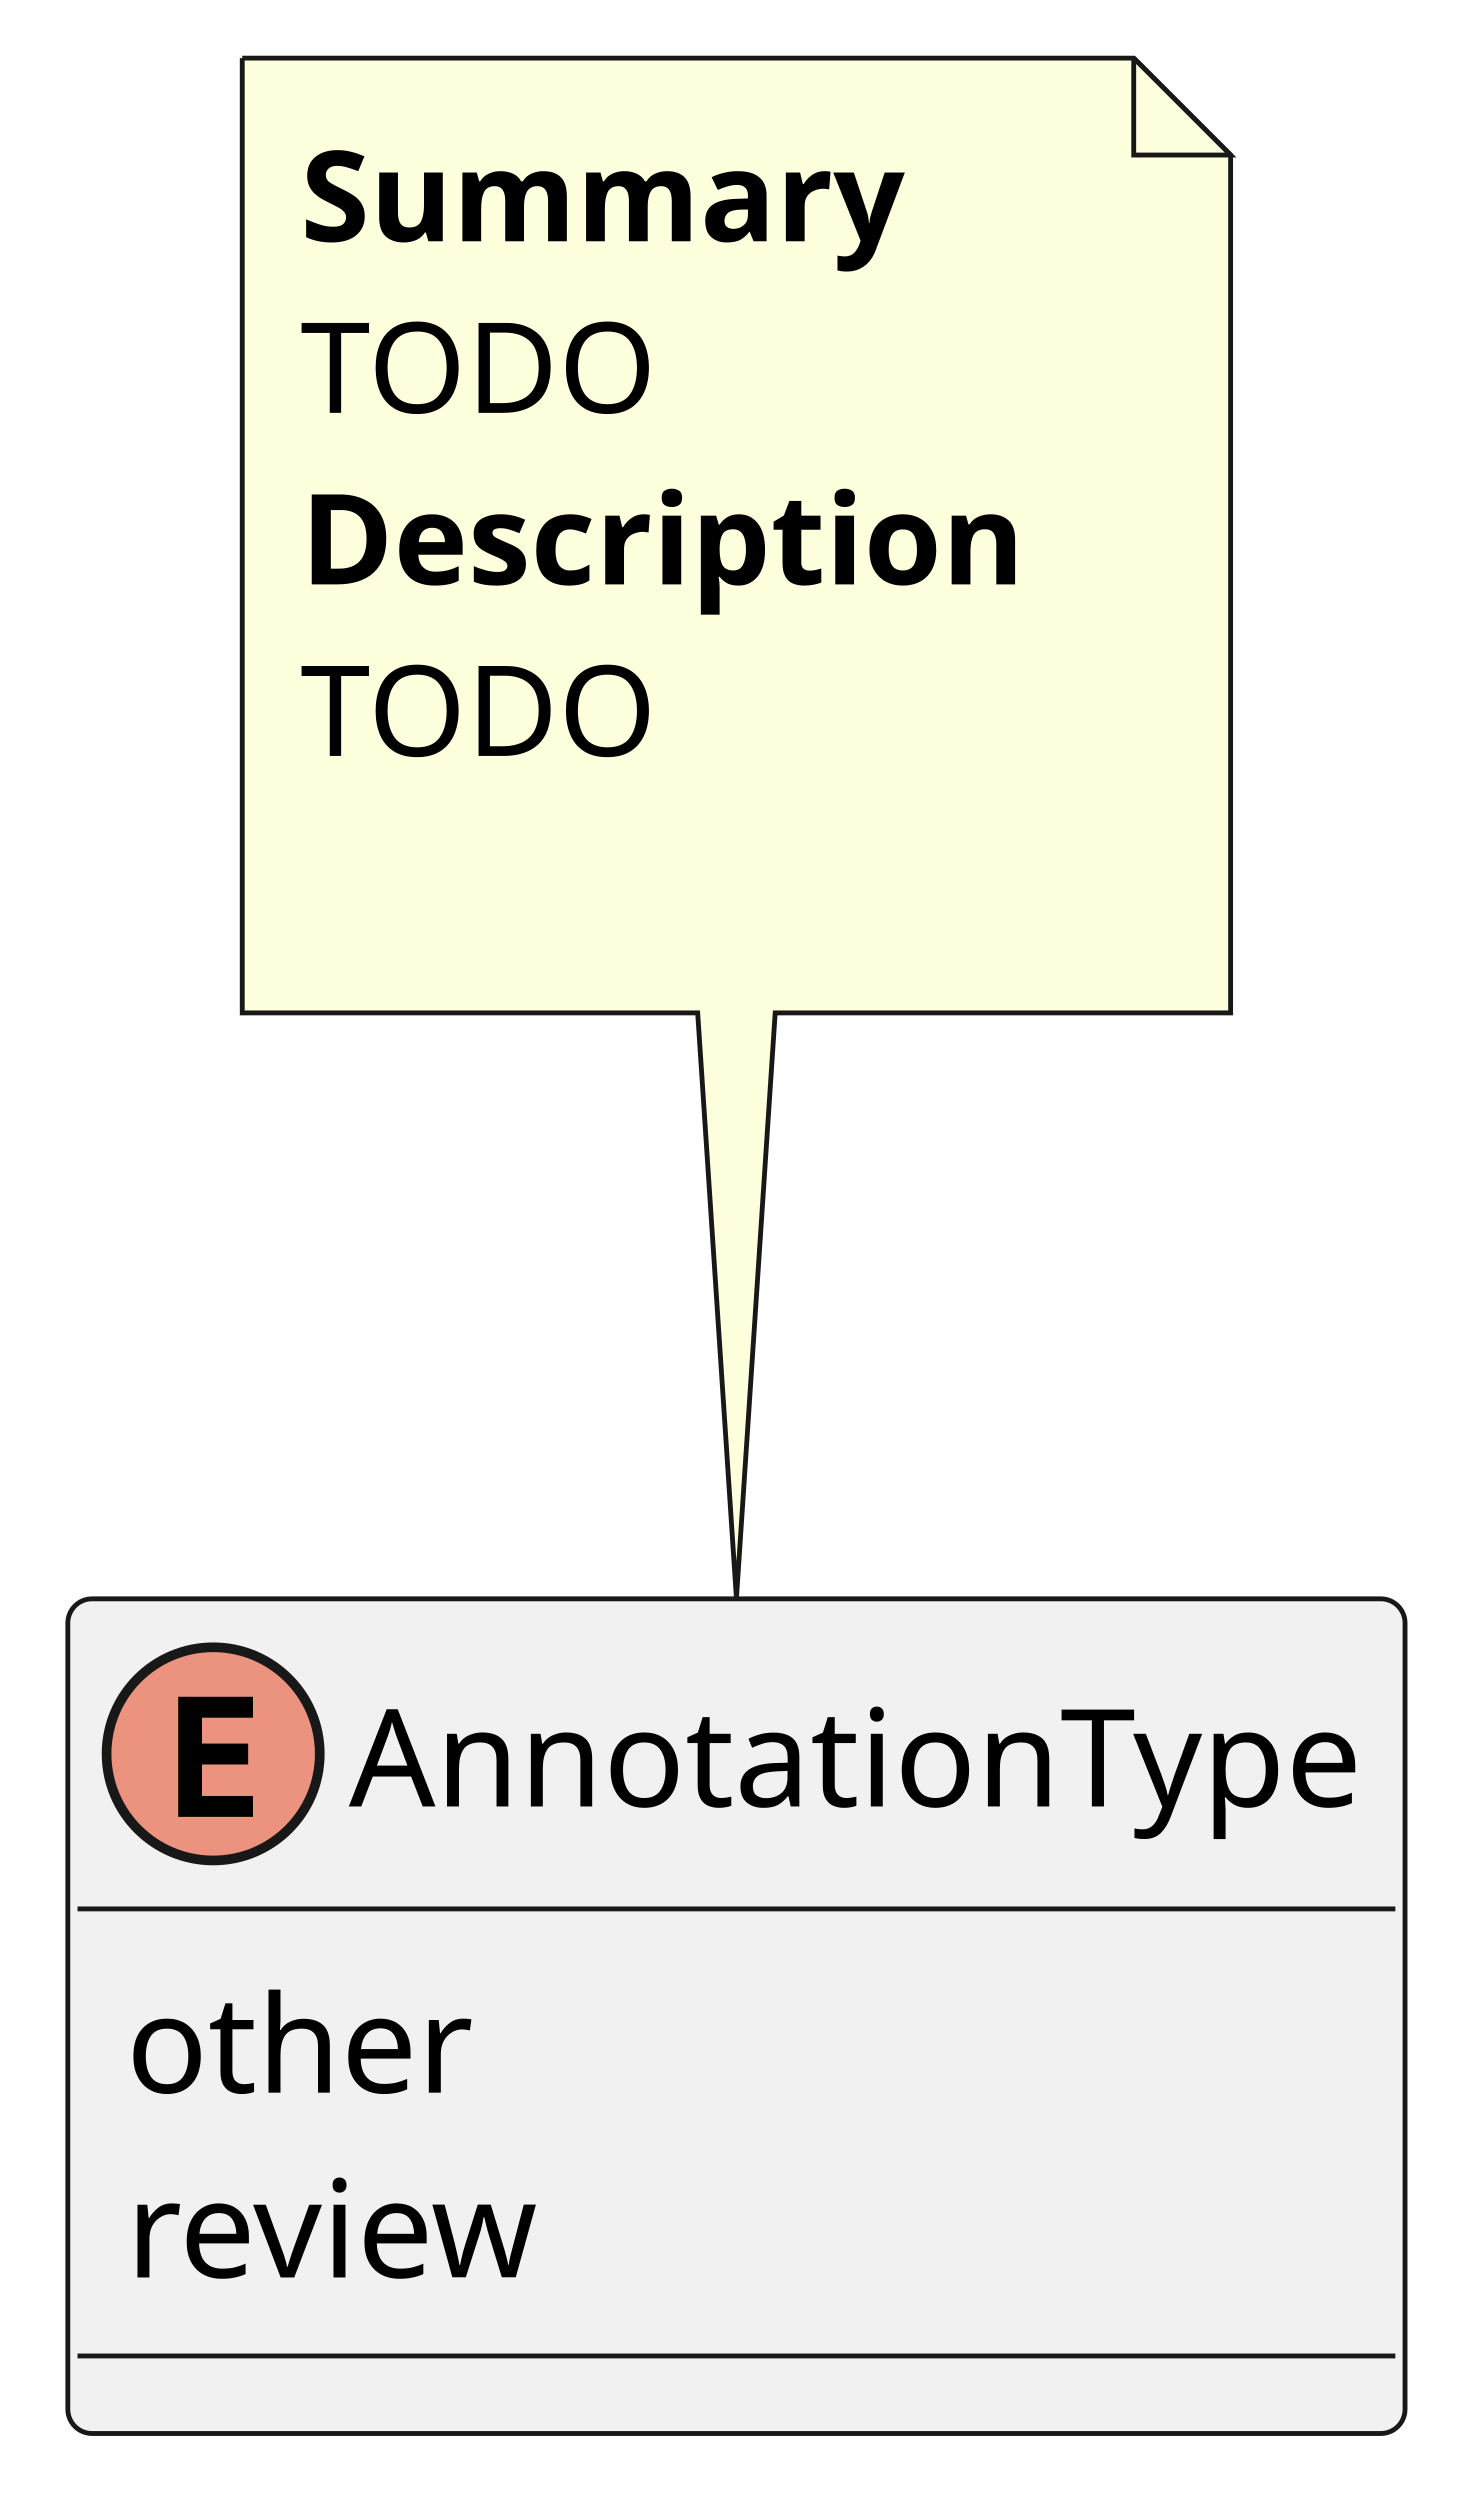
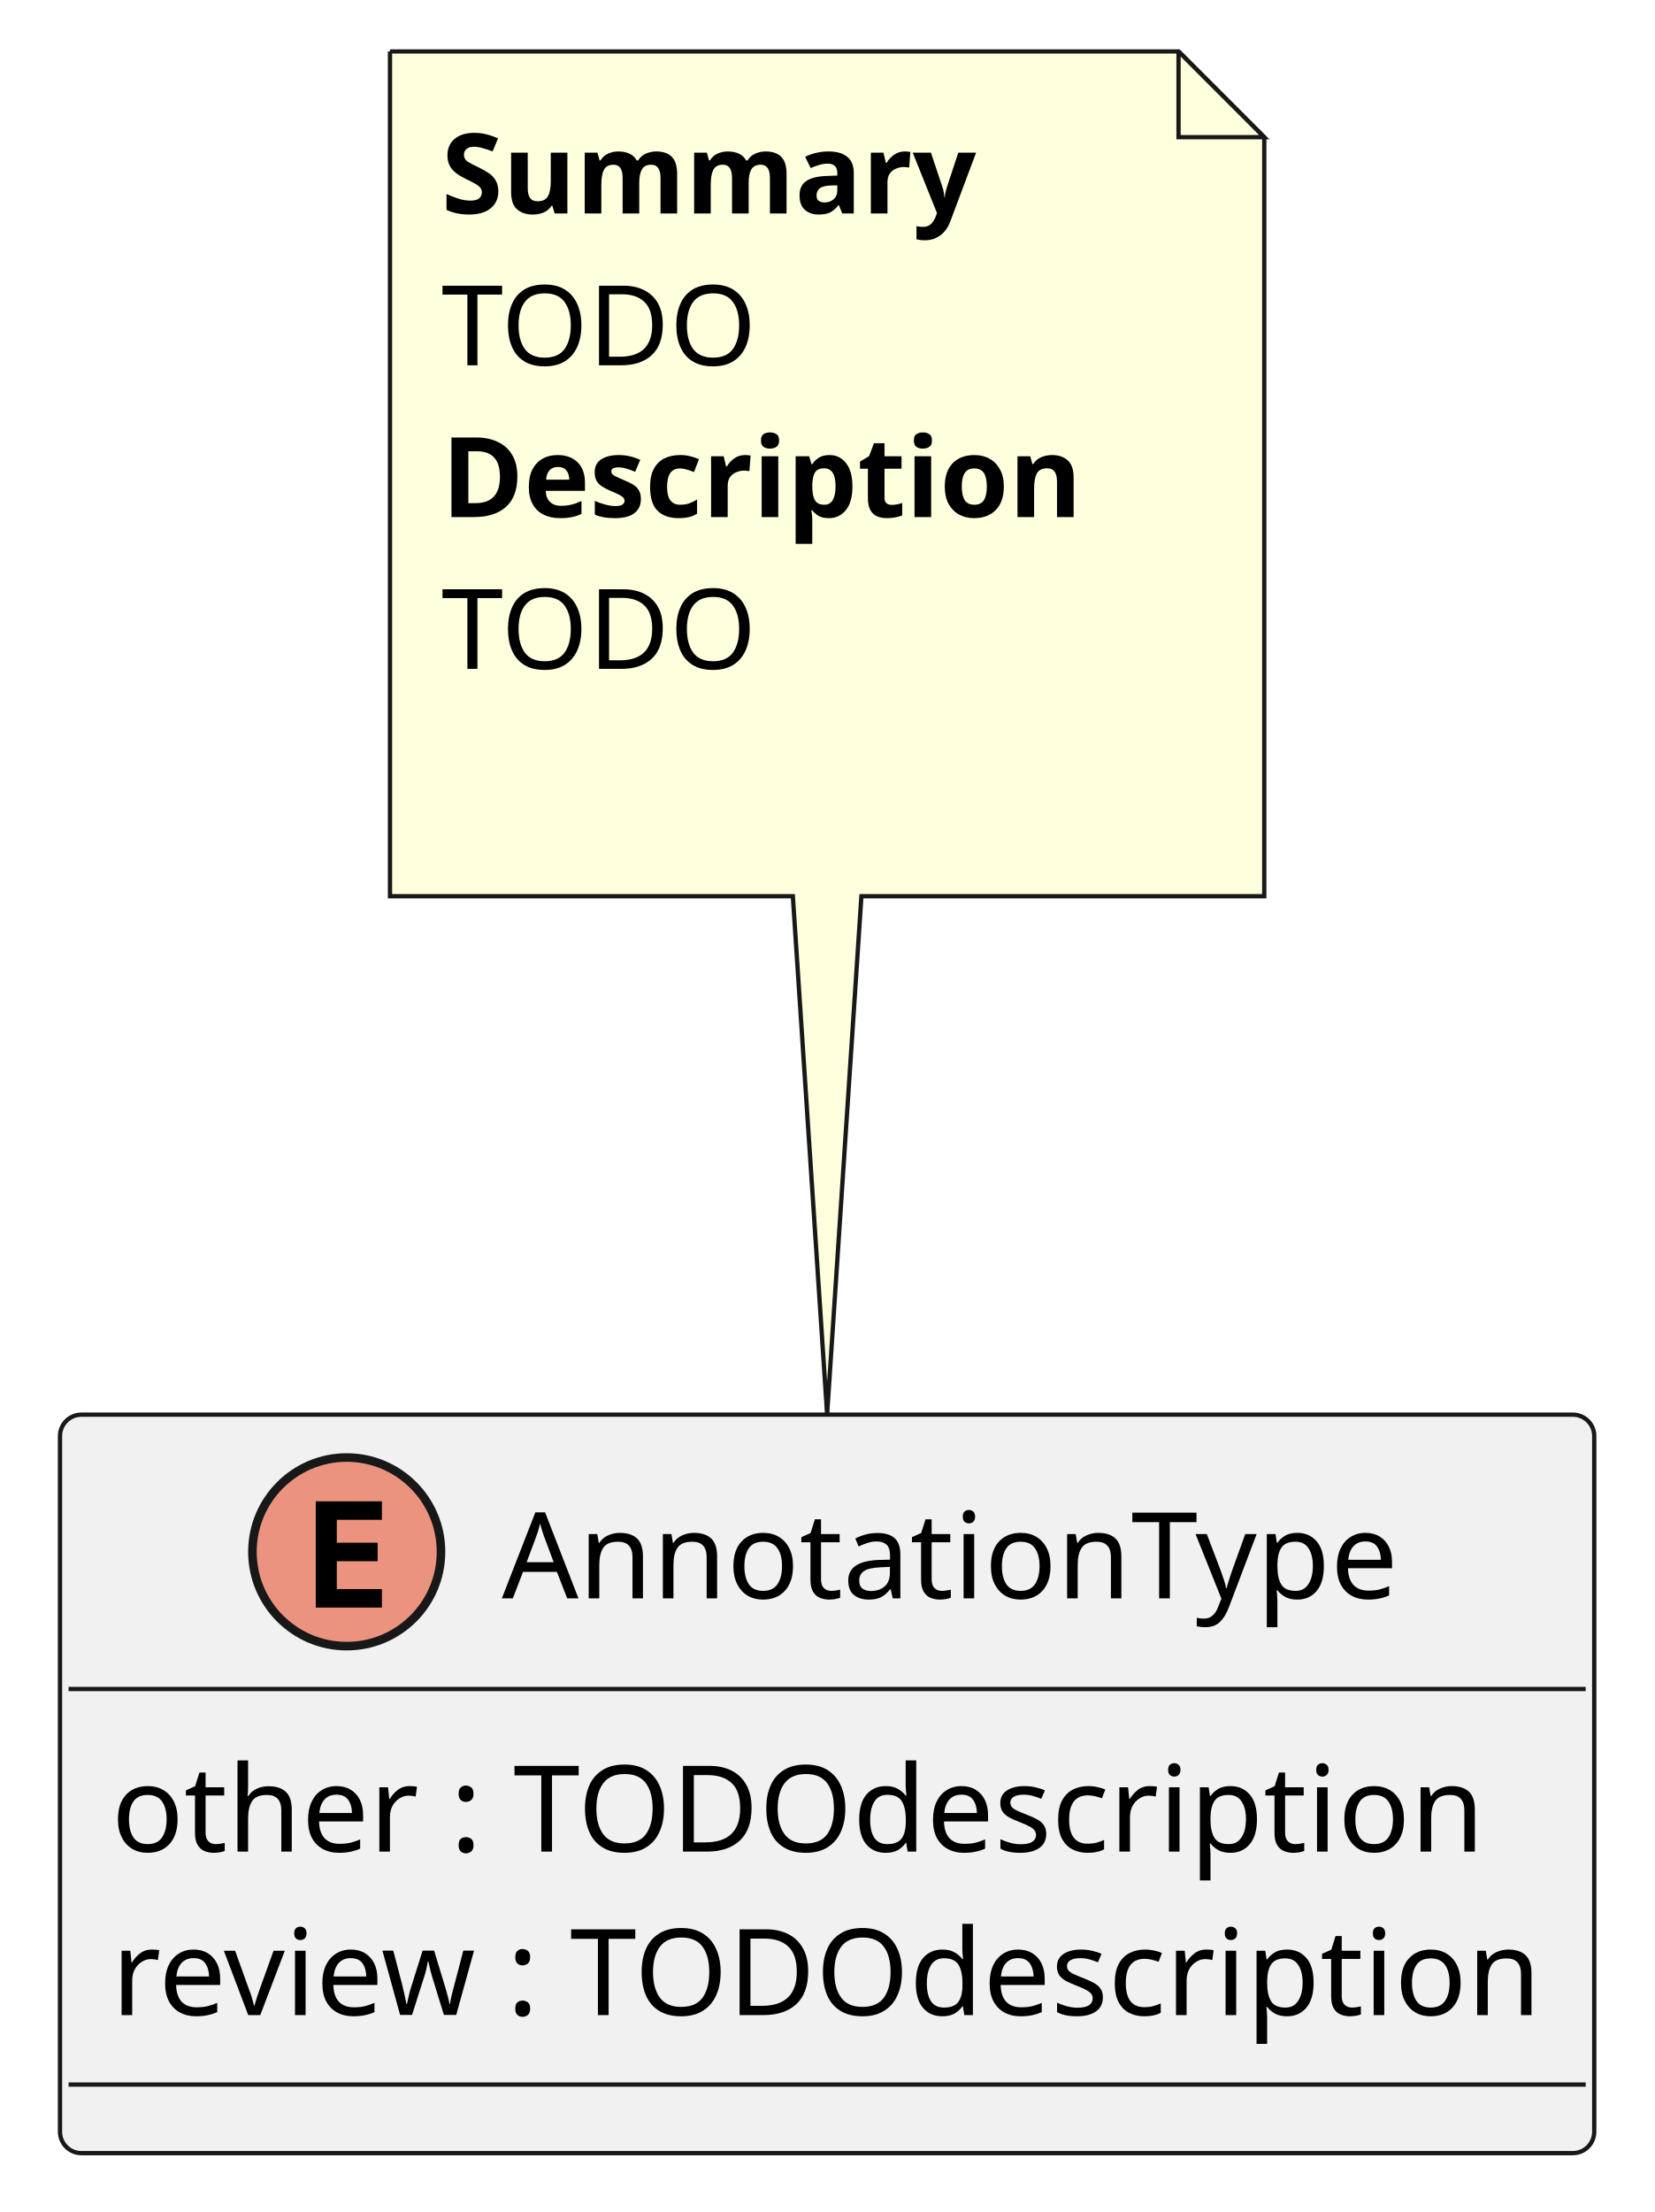
- <svg xmlns="http://www.w3.org/2000/svg" contentStyleType="text/css" height="258px" preserveAspectRatio="none" style="width:152px;height:258px;background:#FFFFFF;" version="1.1" viewBox="0 0 152 258" width="152px" zoomAndPan="magnify">
+ <svg xmlns="http://www.w3.org/2000/svg" contentStyleType="text/css" height="258px" preserveAspectRatio="none" style="width:193px;height:258px;background:#FFFFFF;" version="1.1" viewBox="0 0 193 258" width="193px" zoomAndPan="magnify">
  <defs />
  <g>
    <g id="elem_AnnotationType">
-       <rect codeLine="1" fill="#F1F1F1" height="86.136" id="AnnotationType" rx="2.5" ry="2.5" style="stroke:#181818;stroke-width:0.5;" width="138" x="7" y="165" />
-       <ellipse cx="22" cy="181" fill="#EB937F" rx="11" ry="11" style="stroke:#181818;stroke-width:1.0;" />
-       <path d="M18.391,175.109 L26.109,175.109 L26.109,177.266 L20.844,177.266 L20.844,179.938 L25.609,179.938 L25.609,182.094 L20.844,182.094 L20.844,185.344 L26.109,185.344 L26.109,187.5 L18.391,187.5 L18.391,175.109 Z " fill="#000000" />
-       <text fill="#000000" font-family="sans-serif" font-size="14" lengthAdjust="spacing" textLength="106" x="36" y="186.432">AnnotationType</text>
-       <line style="stroke:#181818;stroke-width:0.5;" x1="8" x2="144" y1="197" y2="197" />
-       <text fill="#000000" font-family="sans-serif" font-size="14" lengthAdjust="spacing" textLength="36" x="13" y="215.966">other</text>
-       <text fill="#000000" font-family="sans-serif" font-size="14" lengthAdjust="spacing" textLength="42" x="13" y="235.034">review</text>
-       <line style="stroke:#181818;stroke-width:0.5;" x1="8" x2="144" y1="243.136" y2="243.136" />
+       <rect codeLine="1" fill="#F1F1F1" height="86.136" id="AnnotationType" rx="2.5" ry="2.5" style="stroke:#181818;stroke-width:0.5;" width="179" x="7" y="165" />
+       <ellipse cx="40.45" cy="181" fill="#EB937F" rx="11" ry="11" style="stroke:#181818;stroke-width:1.0;" />
+       <path d="M36.841,175.109 L44.559,175.109 L44.559,177.266 L39.294,177.266 L39.294,179.938 L44.059,179.938 L44.059,182.094 L39.294,182.094 L39.294,185.344 L44.559,185.344 L44.559,187.5 L36.841,187.5 L36.841,175.109 Z " fill="#000000" />
+       <text fill="#000000" font-family="sans-serif" font-size="14" lengthAdjust="spacing" textLength="106" x="58.55" y="186.432">AnnotationType</text>
+       <line style="stroke:#181818;stroke-width:0.5;" x1="8" x2="185" y1="197" y2="197" />
+       <text fill="#000000" font-family="sans-serif" font-size="14" lengthAdjust="spacing" textLength="161" x="13" y="215.966">other : TODOdescription</text>
+       <text fill="#000000" font-family="sans-serif" font-size="14" lengthAdjust="spacing" textLength="167" x="13" y="235.034">review : TODOdescription</text>
+       <line style="stroke:#181818;stroke-width:0.5;" x1="8" x2="185" y1="243.136" y2="243.136" />
    </g>
    <g id="elem_GMN3">
-       <path d="M25,6 L25,104.53 A0,0 0 0 0 25,104.53 L72,104.53 L76,164.95 L80,104.53 L127,104.53 A0,0 0 0 0 127,104.53 L127,16 L117,6 L25,6 A0,0 0 0 0 25,6 " fill="#FEFFDD" style="stroke:#181818;stroke-width:0.5;" />
-       <path d="M117,6 L117,16 L127,16 L117,6 " fill="#FEFFDD" style="stroke:#181818;stroke-width:0.5;" />
-       <text fill="#000000" font-family="sans-serif" font-size="13" font-weight="bold" lengthAdjust="spacing" textLength="62" x="31" y="24.897">Summary</text>
-       <text fill="#000000" font-family="sans-serif" font-size="13" lengthAdjust="spacing" textLength="38" x="31" y="42.603">TODO</text>
-       <text fill="#000000" font-family="sans-serif" font-size="13" font-weight="bold" lengthAdjust="spacing" textLength="81" x="31" y="60.309">Description</text>
-       <text fill="#000000" font-family="sans-serif" font-size="13" lengthAdjust="spacing" textLength="38" x="31" y="78.015">TODO</text>
-       <text fill="#000000" font-family="sans-serif" font-size="13" lengthAdjust="spacing" textLength="3" x="31" y="95.721"> </text>
+       <path d="M45.5,6 L45.5,104.53 A0,0 0 0 0 45.5,104.53 L92.5,104.53 L96.5,164.95 L100.5,104.53 L147.5,104.53 A0,0 0 0 0 147.5,104.53 L147.5,16 L137.5,6 L45.5,6 A0,0 0 0 0 45.5,6 " fill="#FEFFDD" style="stroke:#181818;stroke-width:0.5;" />
+       <path d="M137.5,6 L137.5,16 L147.5,16 L137.5,6 " fill="#FEFFDD" style="stroke:#181818;stroke-width:0.5;" />
+       <text fill="#000000" font-family="sans-serif" font-size="13" font-weight="bold" lengthAdjust="spacing" textLength="62" x="51.5" y="24.897">Summary</text>
+       <text fill="#000000" font-family="sans-serif" font-size="13" lengthAdjust="spacing" textLength="38" x="51.5" y="42.603">TODO</text>
+       <text fill="#000000" font-family="sans-serif" font-size="13" font-weight="bold" lengthAdjust="spacing" textLength="81" x="51.5" y="60.309">Description</text>
+       <text fill="#000000" font-family="sans-serif" font-size="13" lengthAdjust="spacing" textLength="38" x="51.5" y="78.015">TODO</text>
+       <text fill="#000000" font-family="sans-serif" font-size="13" lengthAdjust="spacing" textLength="3" x="51.5" y="95.721"> </text>
    </g>
  </g>
</svg>
